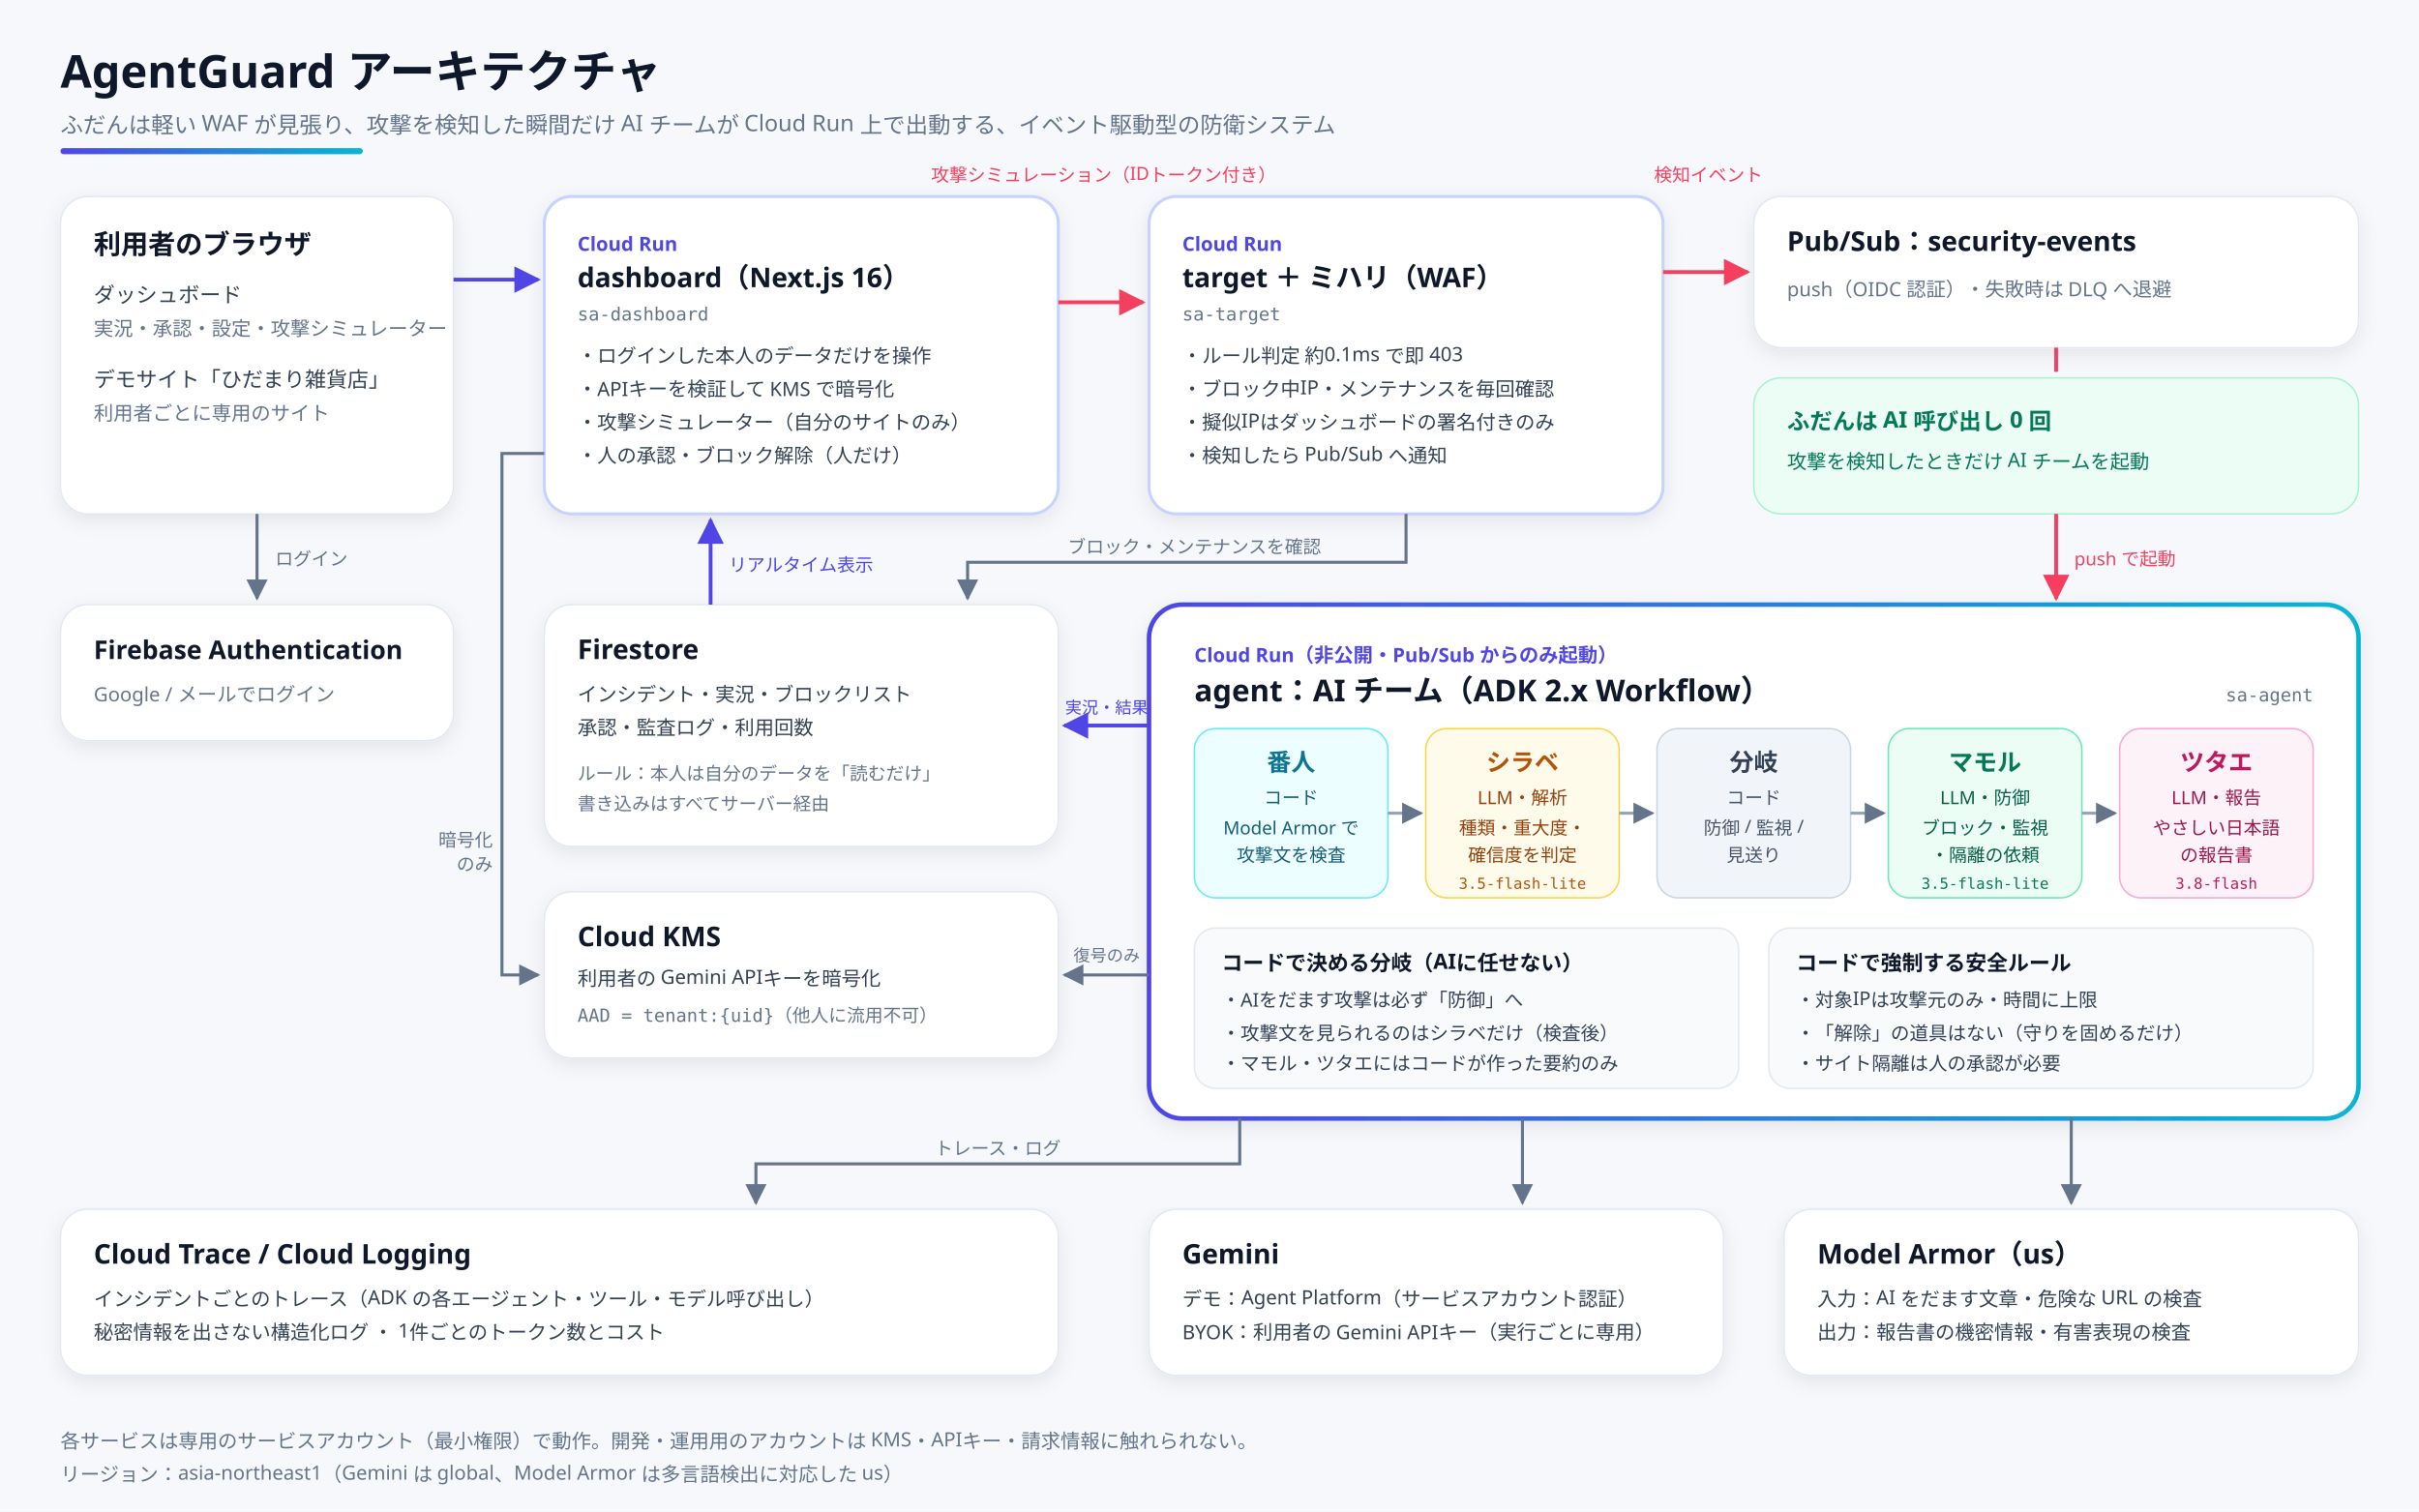
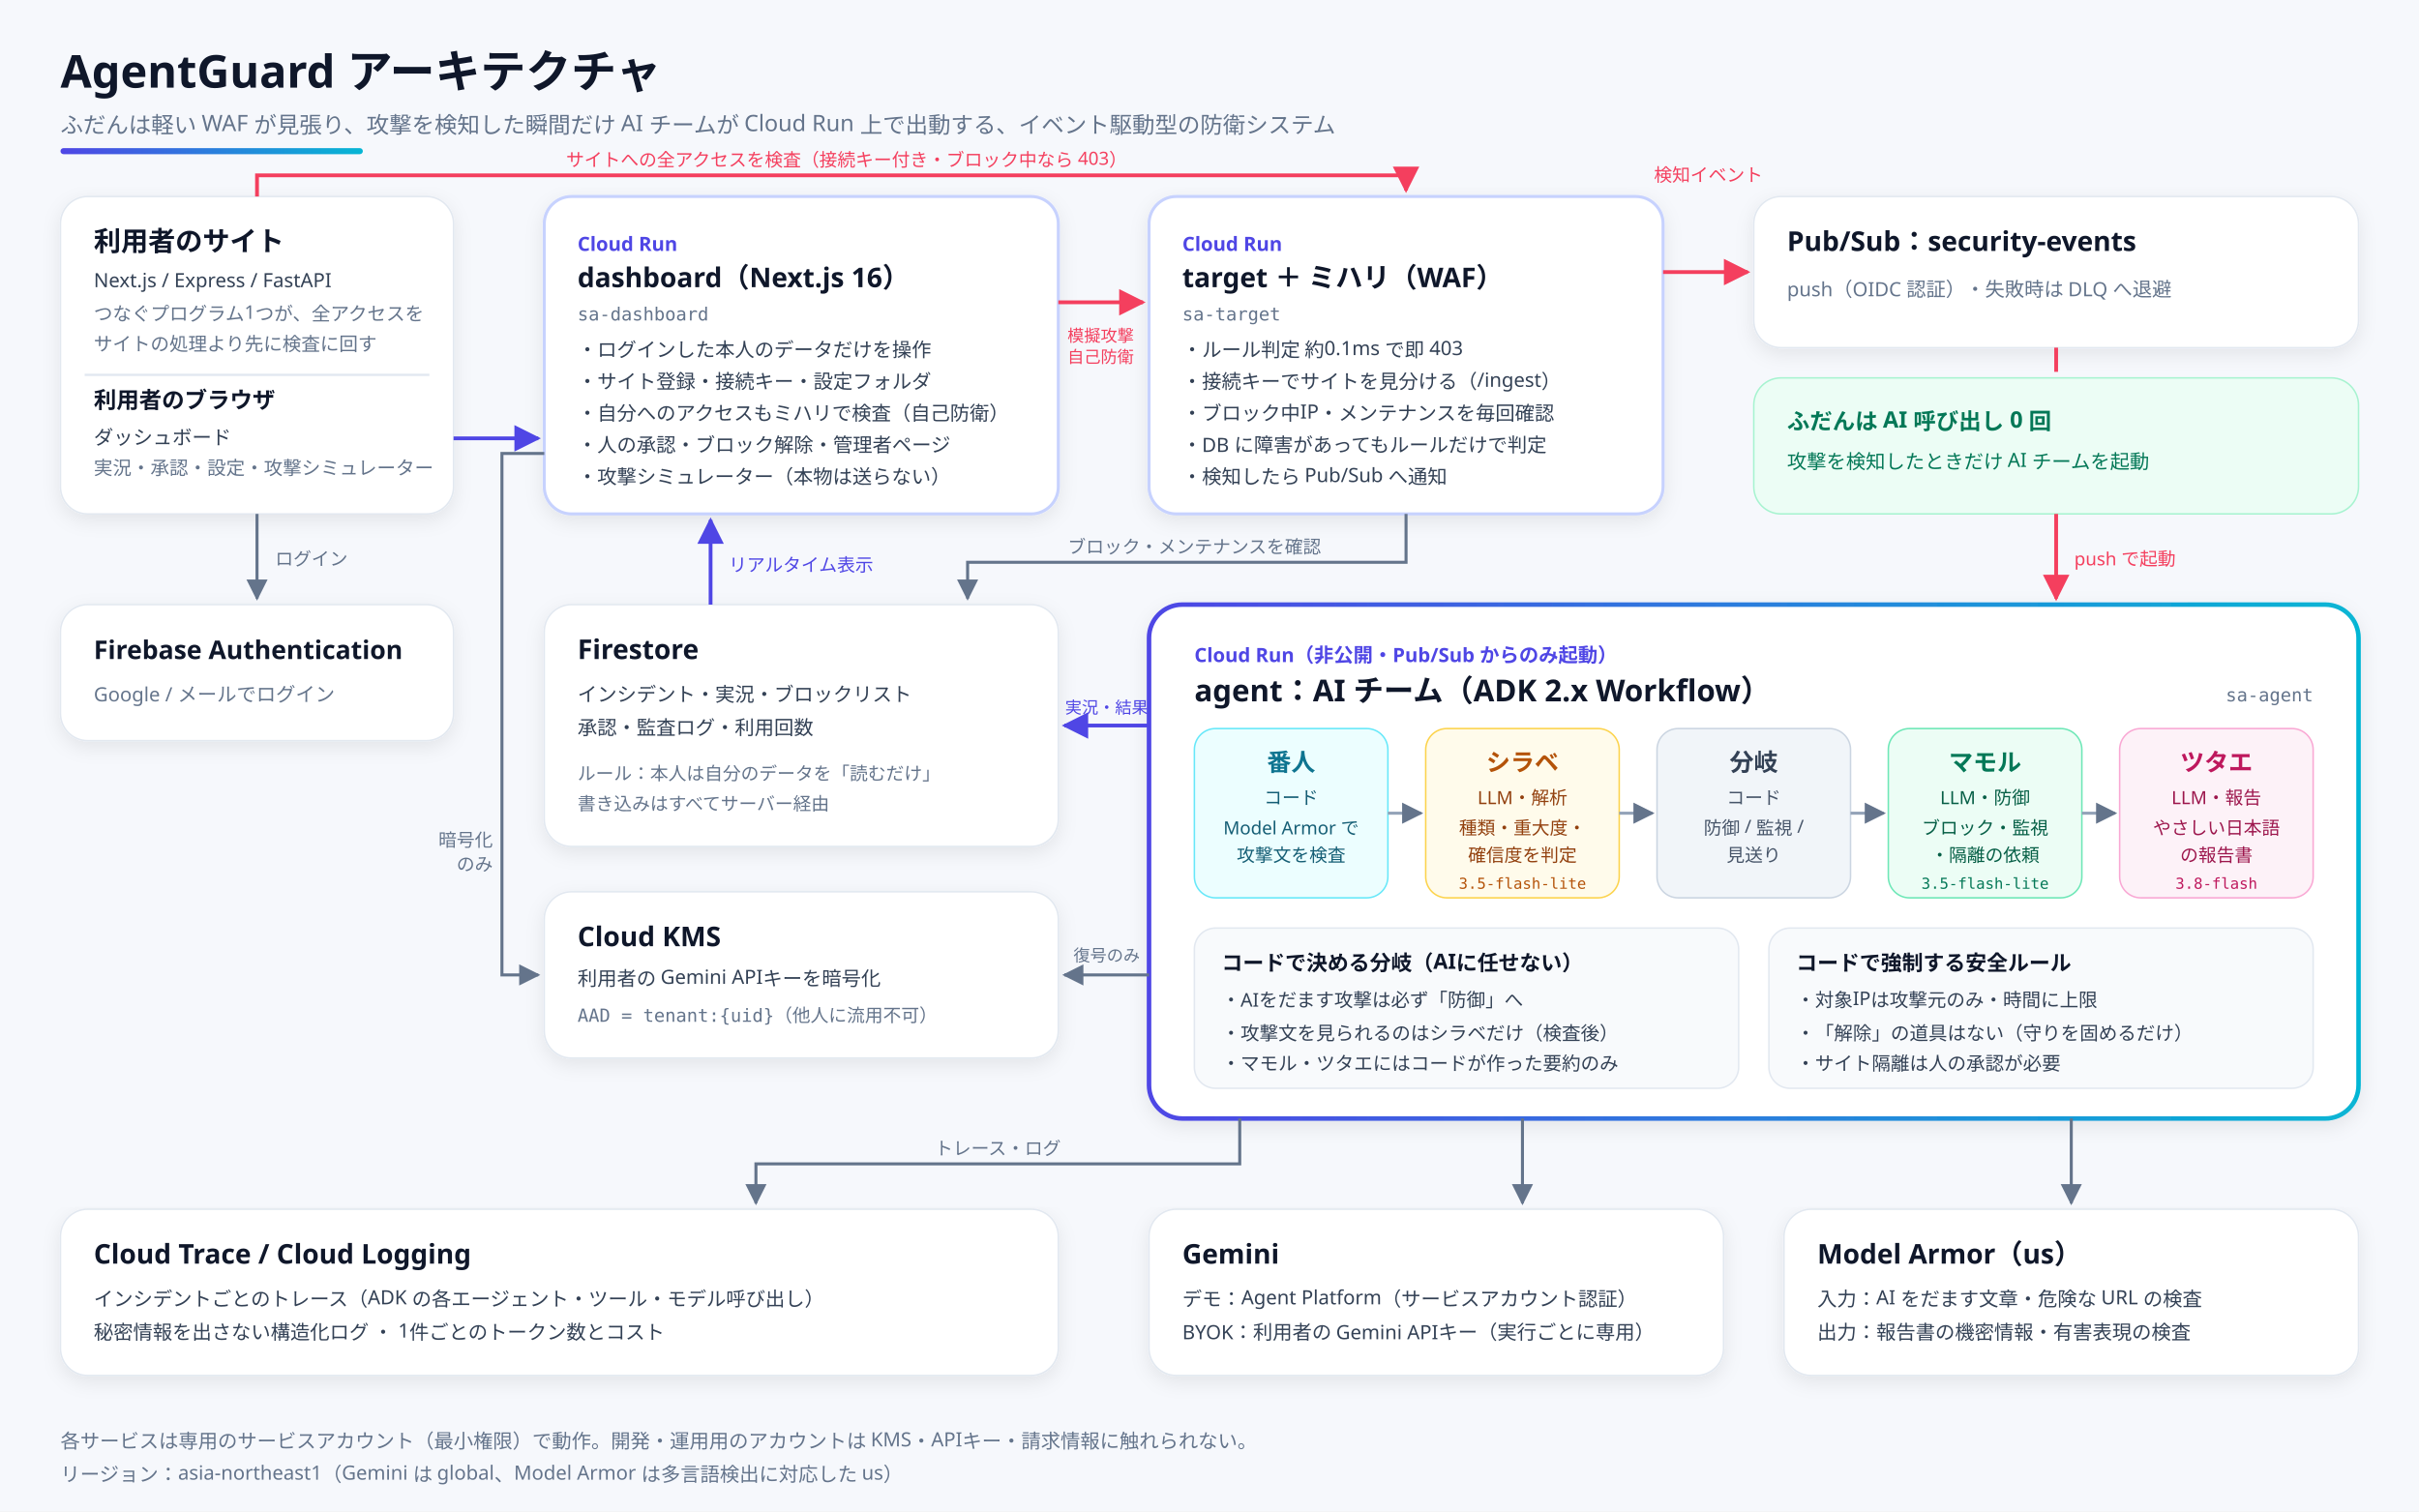
<svg xmlns="http://www.w3.org/2000/svg" viewBox="0 0 1600 1000" width="1600" height="1000" font-family="'Noto Sans JP','Hiragino Sans','Yu Gothic UI','Meiryo',sans-serif">
  <defs>
    <marker id="arr" viewBox="0 0 10 10" refX="9" refY="5" markerWidth="7" markerHeight="7" orient="auto-start-reverse">
      <path d="M0,0 L10,5 L0,10 z" fill="#64748b" />
    </marker>
    <marker id="arrB" viewBox="0 0 10 10" refX="9" refY="5" markerWidth="7" markerHeight="7" orient="auto-start-reverse">
      <path d="M0,0 L10,5 L0,10 z" fill="#4f46e5" />
    </marker>
    <marker id="arrR" viewBox="0 0 10 10" refX="9" refY="5" markerWidth="7" markerHeight="7" orient="auto-start-reverse">
      <path d="M0,0 L10,5 L0,10 z" fill="#f43f5e" />
    </marker>
    <linearGradient id="brand" x1="0" y1="0" x2="1" y2="0">
      <stop offset="0" stop-color="#4f46e5" />
      <stop offset="1" stop-color="#06b6d4" />
    </linearGradient>
    <filter id="shadow" x="-5%" y="-5%" width="110%" height="120%">
      <feDropShadow dx="0" dy="4" stdDeviation="6" flood-color="#0f172a" flood-opacity="0.08" />
    </filter>
  </defs>
  <rect width="1600" height="1000" fill="#f6f8fc" />
  <text x="40" y="58" font-size="30" font-weight="700" fill="#0f172a">AgentGuard アーキテクチャ</text>
  <text x="40" y="88" font-size="15" fill="#64748b">ふだんは軽い WAF が見張り、攻撃を検知した瞬間だけ AI チームが Cloud Run 上で出動する、イベント駆動型の防衛システム</text>
  <rect x="40" y="98" width="200" height="4" rx="2" fill="url(#brand)" />
  <g filter="url(#shadow)">
    <rect x="40" y="130" width="260" height="210" rx="18" fill="#fff" stroke="#e2e8f0" />
    <rect x="360" y="130" width="340" height="210" rx="18" fill="#fff" stroke="#c7d2fe" stroke-width="2" />
    <rect x="760" y="130" width="340" height="210" rx="18" fill="#fff" stroke="#c7d2fe" stroke-width="2" />
    <rect x="1160" y="130" width="400" height="100" rx="18" fill="#fff" stroke="#e2e8f0" />
  </g>
-   <text x="62" y="168" font-size="18" font-weight="700" fill="#0f172a">利用者のブラウザ</text>
-   <text x="62" y="200" font-size="14" fill="#334155">ダッシュボード</text>
-   <text x="62" y="222" font-size="13" fill="#64748b">実況・承認・設定・攻撃シミュレーター</text>
-   <text x="62" y="256" font-size="14" fill="#334155">デモサイト「ひだまり雑貨店」</text>
-   <text x="62" y="278" font-size="13" fill="#64748b">利用者ごとに専用のサイト</text>
+   <text x="62" y="166" font-size="18" font-weight="700" fill="#0f172a">利用者のサイト</text>
+   <text x="62" y="190" font-size="13" fill="#334155">Next.js / Express / FastAPI</text>
+   <text x="62" y="212" font-size="12.5" fill="#64748b">つなぐプログラム1つが、全アクセスを</text>
+   <text x="62" y="232" font-size="12.5" fill="#64748b">サイトの処理より先に検査に回す</text>
+   <text x="62" y="270" font-size="15" font-weight="700" fill="#0f172a">利用者のブラウザ</text>
+   <text x="62" y="294" font-size="13" fill="#334155">ダッシュボード</text>
+   <text x="62" y="314" font-size="12.5" fill="#64748b">実況・承認・設定・攻撃シミュレーター</text>
+   <line x1="56" y1="248" x2="284" y2="248" stroke="#e2e8f0" stroke-width="1.5" />
  <text x="382" y="166" font-size="13" font-weight="700" fill="#4f46e5">Cloud Run</text>
  <text x="382" y="190" font-size="18" font-weight="700" fill="#0f172a">dashboard（Next.js 16）</text>
  <text x="382" y="212" font-size="12" fill="#64748b" font-family="monospace">sa-dashboard</text>
-   <text x="382" y="240" font-size="13" fill="#334155">・ログインした本人のデータだけを操作</text>
-   <text x="382" y="262" font-size="13" fill="#334155">・APIキーを検証して KMS で暗号化</text>
-   <text x="382" y="284" font-size="13" fill="#334155">・攻撃シミュレーター（自分のサイトのみ）</text>
-   <text x="382" y="306" font-size="13" fill="#334155">・人の承認・ブロック解除（人だけ）</text>
+   <text x="382" y="236" font-size="13" fill="#334155">・ログインした本人のデータだけを操作</text>
+   <text x="382" y="257" font-size="13" fill="#334155">・サイト登録・接続キー・設定フォルダ</text>
+   <text x="382" y="278" font-size="13" fill="#334155">・自分へのアクセスもミハリで検査（自己防衛）</text>
+   <text x="382" y="299" font-size="13" fill="#334155">・人の承認・ブロック解除・管理者ページ</text>
+   <text x="382" y="320" font-size="13" fill="#334155">・攻撃シミュレーター（本物は送らない）</text>
  <text x="782" y="166" font-size="13" font-weight="700" fill="#4f46e5">Cloud Run</text>
  <text x="782" y="190" font-size="18" font-weight="700" fill="#0f172a">target ＋ ミハリ（WAF）</text>
  <text x="782" y="212" font-size="12" fill="#64748b" font-family="monospace">sa-target</text>
-   <text x="782" y="240" font-size="13" fill="#334155">・ルール判定 約0.1ms で即 403</text>
-   <text x="782" y="262" font-size="13" fill="#334155">・ブロック中IP・メンテナンスを毎回確認</text>
-   <text x="782" y="284" font-size="13" fill="#334155">・擬似IPはダッシュボードの署名付きのみ</text>
-   <text x="782" y="306" font-size="13" fill="#334155">・検知したら Pub/Sub へ通知</text>
+   <text x="782" y="236" font-size="13" fill="#334155">・ルール判定 約0.1ms で即 403</text>
+   <text x="782" y="257" font-size="13" fill="#334155">・接続キーでサイトを見分ける（/ingest）</text>
+   <text x="782" y="278" font-size="13" fill="#334155">・ブロック中IP・メンテナンスを毎回確認</text>
+   <text x="782" y="299" font-size="13" fill="#334155">・DB に障害があってもルールだけで判定</text>
+   <text x="782" y="320" font-size="13" fill="#334155">・検知したら Pub/Sub へ通知</text>
  <text x="1182" y="166" font-size="18" font-weight="700" fill="#0f172a">Pub/Sub：security-events</text>
  <text x="1182" y="196" font-size="13" fill="#64748b">push（OIDC 認証）・失敗時は DLQ へ退避</text>
  <rect x="1160" y="250" width="400" height="90" rx="18" fill="#ecfdf5" stroke="#a7f3d0" />
  <text x="1182" y="284" font-size="15" font-weight="700" fill="#047857">ふだんは AI 呼び出し 0 回</text>
  <text x="1182" y="310" font-size="13" fill="#047857">攻撃を検知したときだけ AI チームを起動</text>
-   <line x1="300" y1="185" x2="356" y2="185" stroke="#4f46e5" stroke-width="2.5" marker-end="url(#arrB)" />
+   <line x1="300" y1="290" x2="356" y2="290" stroke="#4f46e5" stroke-width="2.5" marker-end="url(#arrB)" />
  <line x1="700" y1="200" x2="756" y2="200" stroke="#f43f5e" stroke-width="2.5" marker-end="url(#arrR)" />
-   <text x="730" y="120" font-size="12" fill="#f43f5e" text-anchor="middle">攻撃シミュレーション（IDトークン付き）</text>
+   <path d="M 170 130 V 116 H 930 V 126" fill="none" stroke="#f43f5e" stroke-width="2.5" marker-end="url(#arrR)" />
+   <text x="560" y="110" font-size="12" fill="#f43f5e" text-anchor="middle">サイトへの全アクセスを検査（接続キー付き・ブロック中なら 403）</text>
+   <text x="728" y="226" font-size="11" fill="#f43f5e" text-anchor="middle">模擬攻撃</text>
+   <text x="728" y="240" font-size="11" fill="#f43f5e" text-anchor="middle">自己防衛</text>
  <line x1="1100" y1="180" x2="1156" y2="180" stroke="#f43f5e" stroke-width="2.5" marker-end="url(#arrR)" />
  <text x="1130" y="120" font-size="12" fill="#f43f5e" text-anchor="middle">検知イベント</text>
  <g filter="url(#shadow)">
    <rect x="40" y="400" width="260" height="90" rx="18" fill="#fff" stroke="#e2e8f0" />
    <rect x="360" y="400" width="340" height="160" rx="18" fill="#fff" stroke="#e2e8f0" />
    <rect x="360" y="590" width="340" height="110" rx="18" fill="#fff" stroke="#e2e8f0" />
    <rect x="760" y="400" width="800" height="340" rx="22" fill="#fff" stroke="url(#brand)" stroke-width="3" />
  </g>
  <text x="62" y="436" font-size="17" font-weight="700" fill="#0f172a">Firebase Authentication</text>
  <text x="62" y="464" font-size="13" fill="#64748b">Google / メールでログイン</text>
  <text x="382" y="436" font-size="18" font-weight="700" fill="#0f172a">Firestore</text>
  <text x="382" y="464" font-size="13" fill="#334155">インシデント・実況・ブロックリスト</text>
  <text x="382" y="486" font-size="13" fill="#334155">承認・監査ログ・利用回数</text>
  <text x="382" y="516" font-size="12" fill="#64748b">ルール：本人は自分のデータを「読むだけ」</text>
  <text x="382" y="536" font-size="12" fill="#64748b">書き込みはすべてサーバー経由</text>
  <text x="382" y="626" font-size="18" font-weight="700" fill="#0f172a">Cloud KMS</text>
  <text x="382" y="652" font-size="13" fill="#334155">利用者の Gemini APIキーを暗号化</text>
  <text x="382" y="676" font-size="12" fill="#64748b" font-family="monospace">AAD = tenant:{uid}（他人に流用不可）</text>
  <text x="790" y="438" font-size="13" font-weight="700" fill="#4f46e5">Cloud Run（非公開・Pub/Sub からのみ起動）</text>
  <text x="790" y="464" font-size="20" font-weight="700" fill="#0f172a">agent：AI チーム（ADK 2.x Workflow）</text>
  <text x="1530" y="464" font-size="12" fill="#64748b" text-anchor="end" font-family="monospace">sa-agent</text>
  <g font-size="12">
    <rect x="790" y="482" width="128" height="112" rx="14" fill="#ecfeff" stroke="#67e8f9" />
    <text x="854" y="510" text-anchor="middle" font-size="16" font-weight="700" fill="#0e7490">番人</text>
    <text x="854" y="532" text-anchor="middle" fill="#155e75">コード</text>
    <text x="854" y="552" text-anchor="middle" fill="#155e75">Model Armor で</text>
    <text x="854" y="570" text-anchor="middle" fill="#155e75">攻撃文を検査</text>
    <rect x="943" y="482" width="128" height="112" rx="14" fill="#fffbeb" stroke="#fcd34d" />
    <text x="1007" y="510" text-anchor="middle" font-size="16" font-weight="700" fill="#b45309">シラベ</text>
    <text x="1007" y="532" text-anchor="middle" fill="#92400e">LLM・解析</text>
    <text x="1007" y="552" text-anchor="middle" fill="#92400e">種類・重大度・</text>
    <text x="1007" y="570" text-anchor="middle" fill="#92400e">確信度を判定</text>
    <text x="1007" y="588" text-anchor="middle" font-size="10" fill="#b45309" font-family="monospace">3.5-flash-lite</text>
    <rect x="1096" y="482" width="128" height="112" rx="14" fill="#f1f5f9" stroke="#cbd5e1" />
    <text x="1160" y="510" text-anchor="middle" font-size="16" font-weight="700" fill="#334155">分岐</text>
    <text x="1160" y="532" text-anchor="middle" fill="#475569">コード</text>
    <text x="1160" y="552" text-anchor="middle" fill="#475569">防御 / 監視 /</text>
    <text x="1160" y="570" text-anchor="middle" fill="#475569">見送り</text>
    <rect x="1249" y="482" width="128" height="112" rx="14" fill="#ecfdf5" stroke="#6ee7b7" />
    <text x="1313" y="510" text-anchor="middle" font-size="16" font-weight="700" fill="#047857">マモル</text>
    <text x="1313" y="532" text-anchor="middle" fill="#065f46">LLM・防御</text>
    <text x="1313" y="552" text-anchor="middle" fill="#065f46">ブロック・監視</text>
    <text x="1313" y="570" text-anchor="middle" fill="#065f46">・隔離の依頼</text>
    <text x="1313" y="588" text-anchor="middle" font-size="10" fill="#047857" font-family="monospace">3.5-flash-lite</text>
    <rect x="1402" y="482" width="128" height="112" rx="14" fill="#fdf2f8" stroke="#f9a8d4" />
    <text x="1466" y="510" text-anchor="middle" font-size="16" font-weight="700" fill="#be185d">ツタエ</text>
    <text x="1466" y="532" text-anchor="middle" fill="#9d174d">LLM・報告</text>
    <text x="1466" y="552" text-anchor="middle" fill="#9d174d">やさしい日本語</text>
    <text x="1466" y="570" text-anchor="middle" fill="#9d174d">の報告書</text>
    <text x="1466" y="588" text-anchor="middle" font-size="10" fill="#be185d" font-family="monospace">3.8-flash</text>
  </g>
  <g stroke="#94a3b8" stroke-width="2" marker-end="url(#arr)">
    <line x1="918" y1="538" x2="940" y2="538" />
    <line x1="1071" y1="538" x2="1093" y2="538" />
    <line x1="1224" y1="538" x2="1246" y2="538" />
    <line x1="1377" y1="538" x2="1399" y2="538" />
  </g>
  <rect x="790" y="614" width="360" height="106" rx="14" fill="#f8fafc" stroke="#e2e8f0" />
  <text x="808" y="642" font-size="14" font-weight="700" fill="#0f172a">コードで決める分岐（AIに任せない）</text>
  <text x="808" y="666" font-size="12.5" fill="#334155">・AIをだます攻撃は必ず「防御」へ</text>
  <text x="808" y="688" font-size="12.5" fill="#334155">・攻撃文を見られるのはシラベだけ（検査後）</text>
  <text x="808" y="708" font-size="12.5" fill="#334155">・マモル・ツタエにはコードが作った要約のみ</text>
  <rect x="1170" y="614" width="360" height="106" rx="14" fill="#f8fafc" stroke="#e2e8f0" />
  <text x="1188" y="642" font-size="14" font-weight="700" fill="#0f172a">コードで強制する安全ルール</text>
  <text x="1188" y="666" font-size="12.5" fill="#334155">・対象IPは攻撃元のみ・時間に上限</text>
  <text x="1188" y="688" font-size="12.5" fill="#334155">・「解除」の道具はない（守りを固めるだけ）</text>
  <text x="1188" y="708" font-size="12.5" fill="#334155">・サイト隔離は人の承認が必要</text>
  <line x1="170" y1="340" x2="170" y2="396" stroke="#64748b" stroke-width="2" marker-end="url(#arr)" />
  <text x="182" y="374" font-size="12" fill="#64748b">ログイン</text>
  <line x1="1360" y1="230" x2="1360" y2="246" stroke="#f43f5e" stroke-width="2.5" />
  <line x1="1360" y1="340" x2="1360" y2="396" stroke="#f43f5e" stroke-width="2.5" marker-end="url(#arrR)" />
  <text x="1372" y="374" font-size="12" fill="#f43f5e">push で起動</text>
  <line x1="760" y1="480" x2="704" y2="480" stroke="#4f46e5" stroke-width="2.5" marker-end="url(#arrB)" />
  <text x="732" y="472" font-size="11" fill="#4f46e5" text-anchor="middle">実況・結果</text>
  <line x1="470" y1="400" x2="470" y2="344" stroke="#4f46e5" stroke-width="2.5" marker-end="url(#arrB)" />
  <text x="482" y="378" font-size="12" fill="#4f46e5">リアルタイム表示</text>
  <path d="M930 340 V372 H640 V396" fill="none" stroke="#64748b" stroke-width="2" marker-end="url(#arr)" />
  <text x="790" y="366" font-size="12" fill="#64748b" text-anchor="middle">ブロック・メンテナンスを確認</text>
  <path d="M360 300 H332 V645 H356" fill="none" stroke="#64748b" stroke-width="2" marker-end="url(#arr)" />
  <text x="326" y="560" font-size="12" fill="#64748b" text-anchor="end">暗号化</text>
  <text x="326" y="576" font-size="12" fill="#64748b" text-anchor="end">のみ</text>
  <line x1="760" y1="645" x2="704" y2="645" stroke="#64748b" stroke-width="2" marker-end="url(#arr)" />
  <text x="732" y="636" font-size="11" fill="#64748b" text-anchor="middle">復号のみ</text>
  <g filter="url(#shadow)">
    <rect x="40" y="800" width="660" height="110" rx="18" fill="#fff" stroke="#e2e8f0" />
    <rect x="760" y="800" width="380" height="110" rx="18" fill="#fff" stroke="#e2e8f0" />
    <rect x="1180" y="800" width="380" height="110" rx="18" fill="#fff" stroke="#e2e8f0" />
  </g>
  <text x="62" y="836" font-size="18" font-weight="700" fill="#0f172a">Cloud Trace / Cloud Logging</text>
  <text x="62" y="864" font-size="13" fill="#334155">インシデントごとのトレース（ADK の各エージェント・ツール・モデル呼び出し）</text>
  <text x="62" y="886" font-size="13" fill="#334155">秘密情報を出さない構造化ログ ・ 1件ごとのトークン数とコスト</text>
  <text x="782" y="836" font-size="18" font-weight="700" fill="#0f172a">Gemini</text>
  <text x="782" y="864" font-size="13" fill="#334155">デモ：Agent Platform（サービスアカウント認証）</text>
  <text x="782" y="886" font-size="13" fill="#334155">BYOK：利用者の Gemini APIキー（実行ごとに専用）</text>
  <text x="1202" y="836" font-size="18" font-weight="700" fill="#0f172a">Model Armor（us）</text>
  <text x="1202" y="864" font-size="13" fill="#334155">入力：AI をだます文章・危険な URL の検査</text>
  <text x="1202" y="886" font-size="13" fill="#334155">出力：報告書の機密情報・有害表現の検査</text>
  <path d="M820 740 V770 H500 V796" fill="none" stroke="#64748b" stroke-width="2" marker-end="url(#arr)" />
  <text x="660" y="764" font-size="12" fill="#64748b" text-anchor="middle">トレース・ログ</text>
  <line x1="1007" y1="740" x2="1007" y2="796" stroke="#64748b" stroke-width="2" marker-end="url(#arr)" />
  <line x1="1370" y1="740" x2="1370" y2="796" stroke="#64748b" stroke-width="2" marker-end="url(#arr)" />
  <text x="40" y="958" font-size="13" fill="#64748b">各サービスは専用のサービスアカウント（最小権限）で動作。開発・運用用のアカウントは KMS・APIキー・請求情報に触れられない。</text>
  <text x="40" y="980" font-size="13" fill="#64748b">リージョン：asia-northeast1（Gemini は global、Model Armor は多言語検出に対応した us）</text>
</svg>
